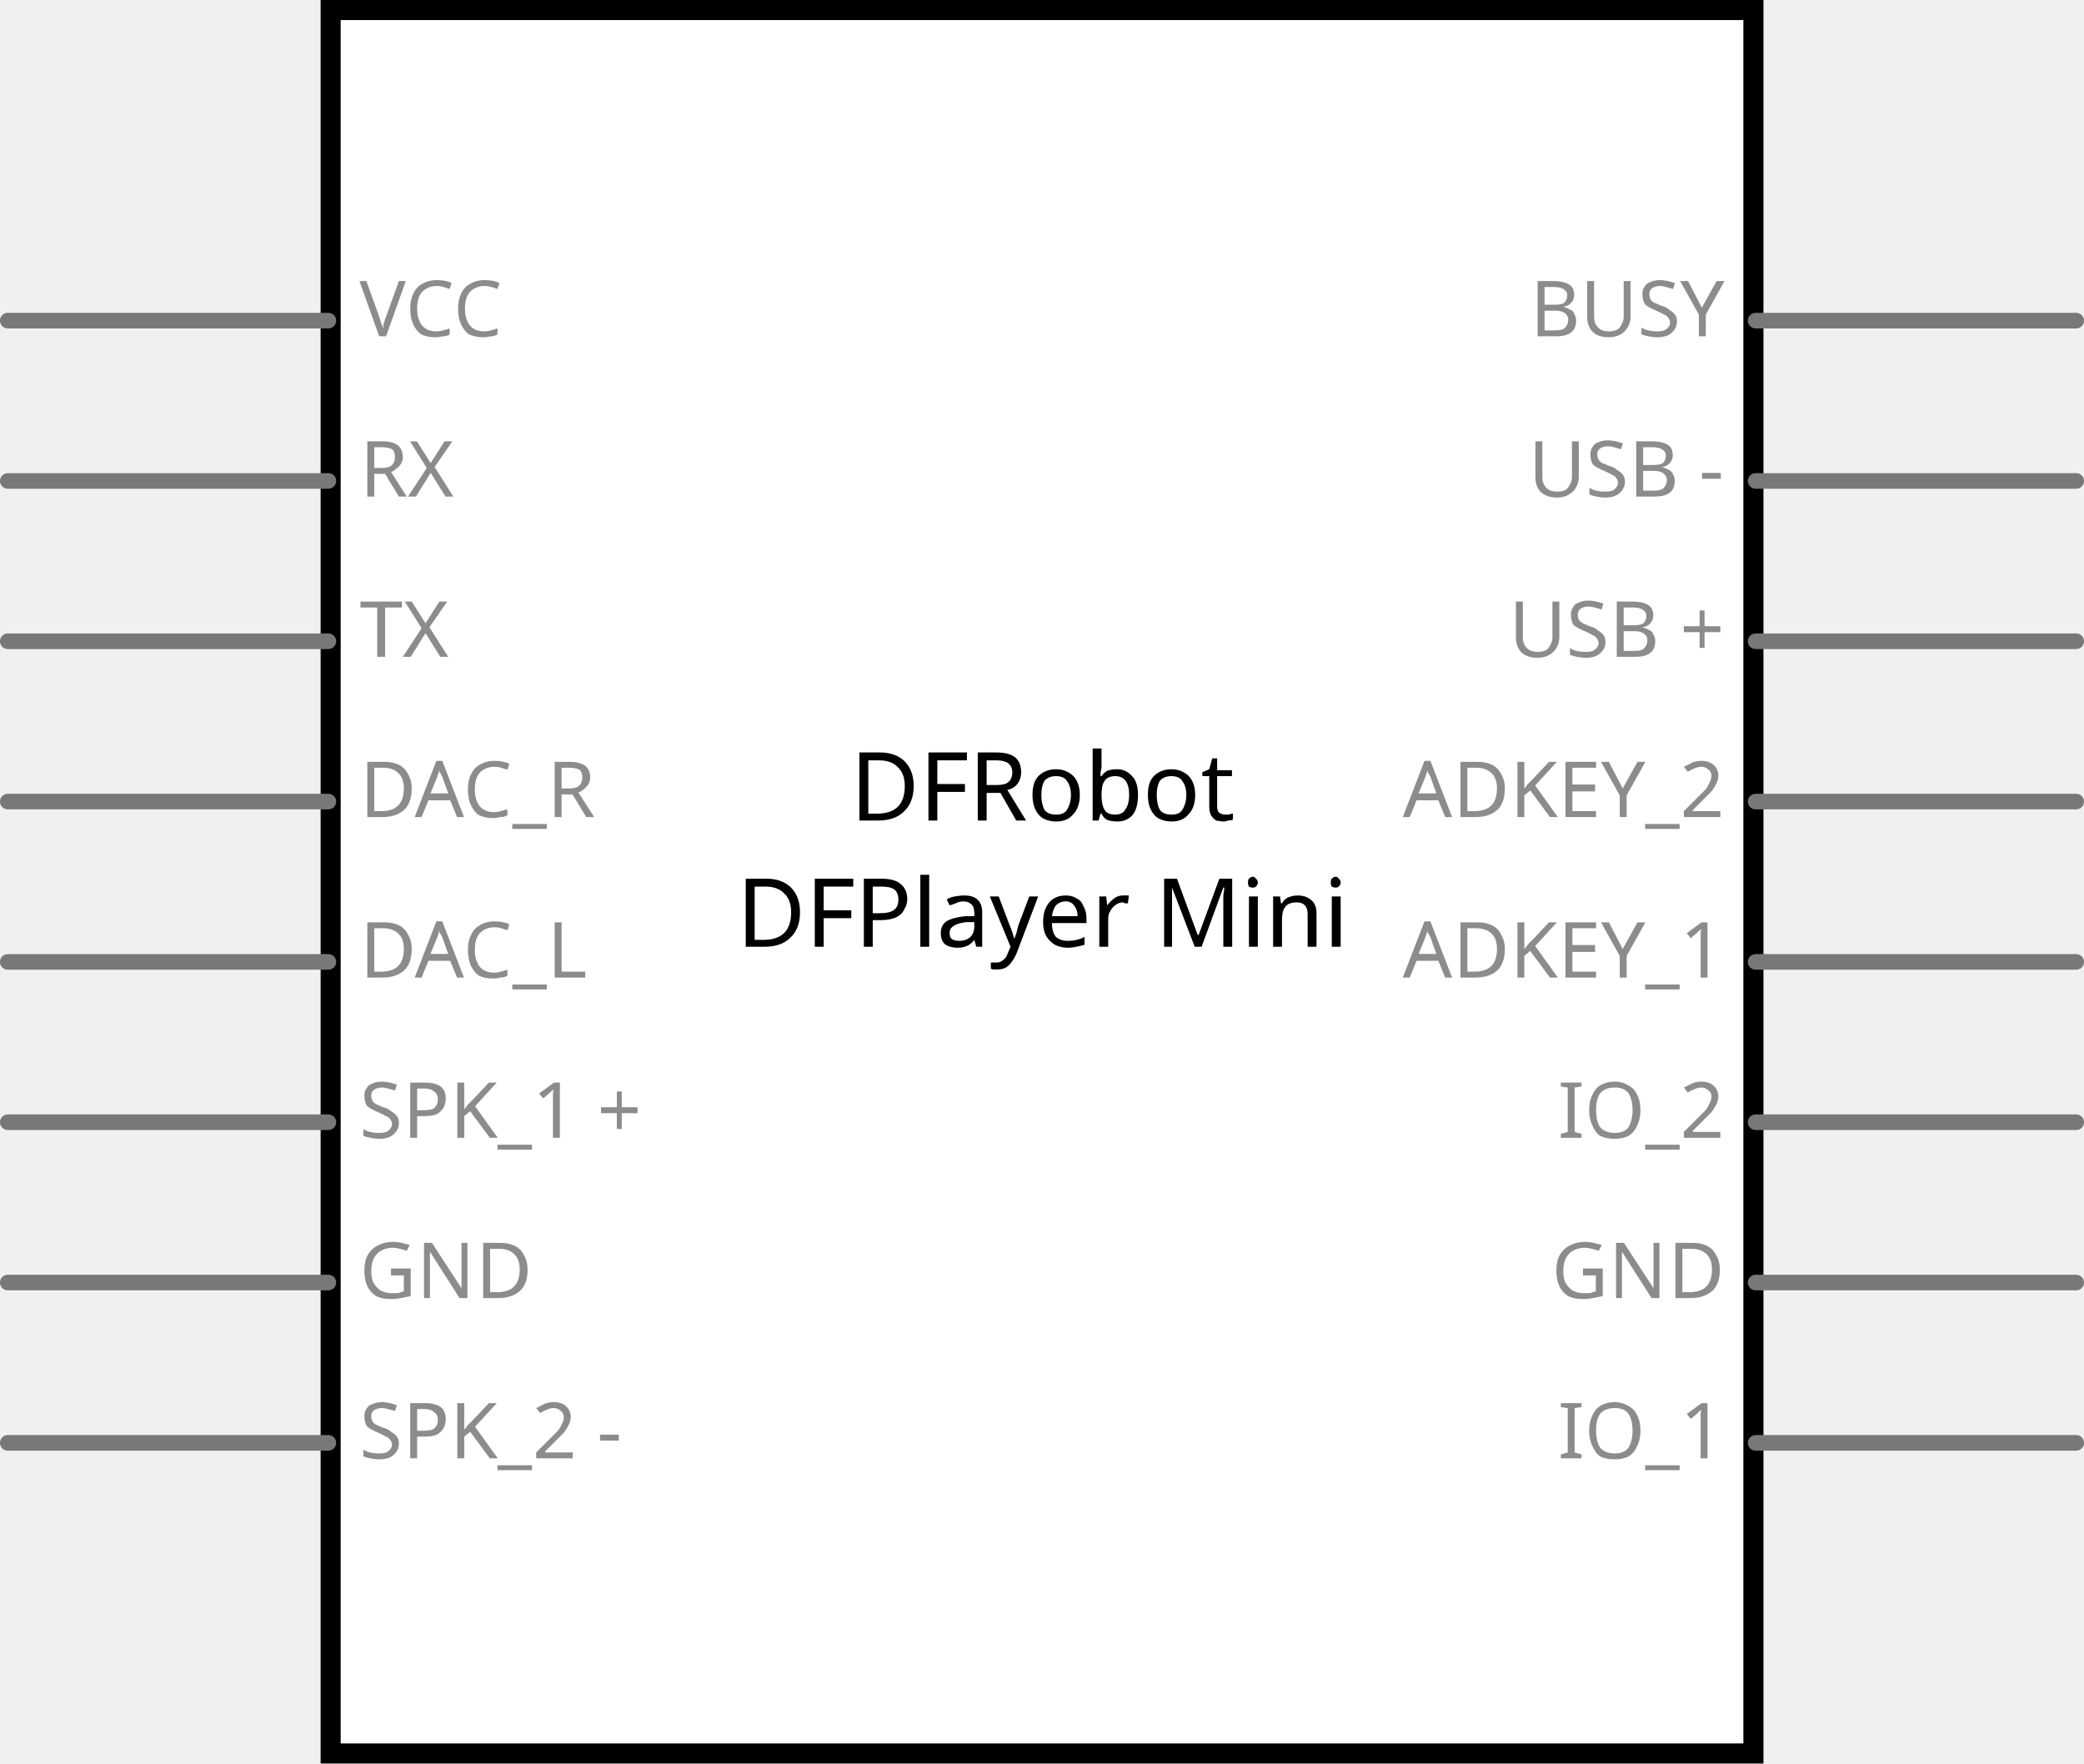
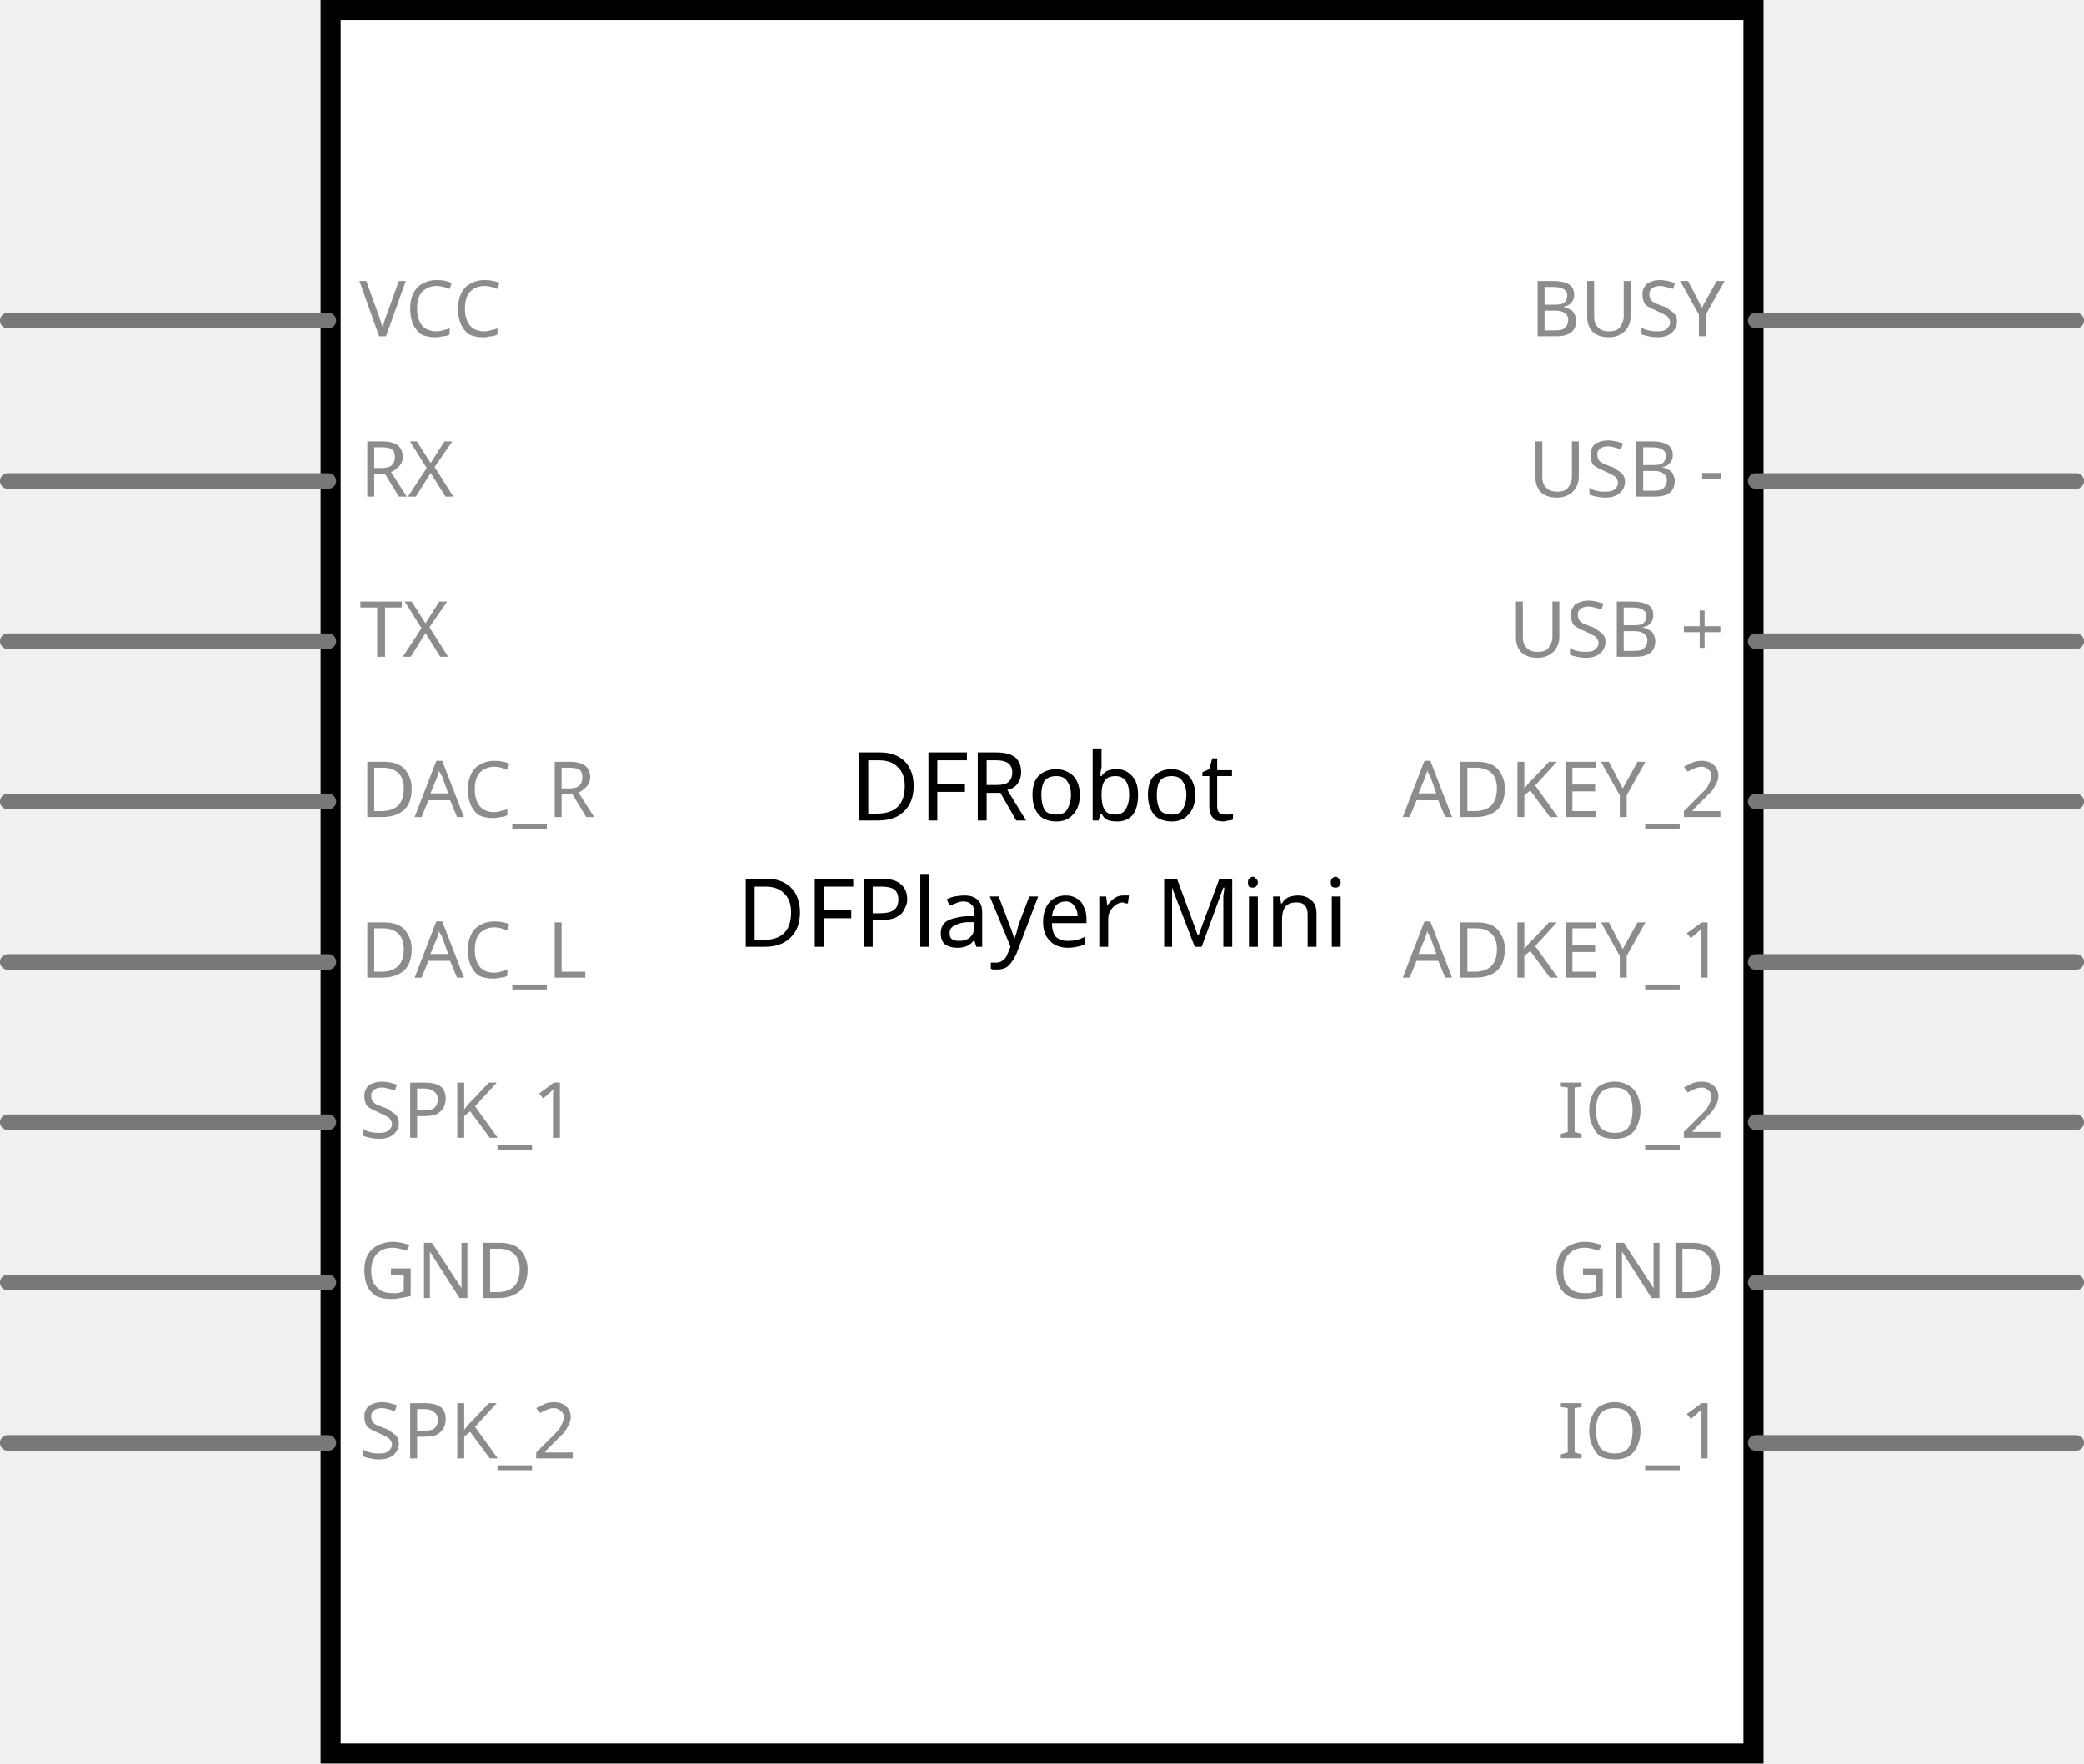
<svg xmlns="http://www.w3.org/2000/svg" version="1.1" x="0in" y="0in" viewBox="0 0 33.02 27.94" width="1.3in" height="1.1in">
  <g id="schematic">
    <rect class="interior rect" x="5.239" y="0.159" width="22.543" height="27.622" fill="#FFFFFF" stroke="#000000" stroke-width="0.318" stroke-linecap="round" />
    <g font-family="'Droid Sans'" stroke="none" stroke-width="0" stroke-linecap="round">
      <g id="pins" font-size="1.235" fill="none">
        <g id="pins-left" text-anchor="start">
          <line id="connector0pin" x1="0.123" y1="5.08" x2="5.203" y2="5.08" stroke="#787878" stroke-width="0.247" />
          <text x="5.697" y="5.327" fill="#8c8c8c">VCC</text>
          <rect id="connector0terminal" x="-0.123" y="4.957" width="0.247" height="0.247" />
          <line id="connector1pin" x1="0.123" y1="7.62" x2="5.203" y2="7.62" stroke="#787878" stroke-width="0.247" />
          <text x="5.697" y="7.867" fill="#8c8c8c">RX</text>
          <rect id="connector1terminal" x="-0.123" y="7.497" width="0.247" height="0.247" />
          <line id="connector2pin" x1="0.123" y1="10.16" x2="5.203" y2="10.16" stroke="#787878" stroke-width="0.247" />
          <text x="5.697" y="10.407" fill="#8c8c8c">TX</text>
          <rect id="connector2terminal" x="-0.123" y="10.037" width="0.247" height="0.247" />
          <line id="connector3pin" x1="0.123" y1="12.7" x2="5.203" y2="12.7" stroke="#787878" stroke-width="0.247" />
          <text x="5.697" y="12.947" fill="#8c8c8c">DAC_R</text>
          <rect id="connector3terminal" x="-0.123" y="12.576" width="0.247" height="0.247" />
          <line id="connector4pin" x1="0.123" y1="15.24" x2="5.203" y2="15.24" stroke="#787878" stroke-width="0.247" />
          <text x="5.697" y="15.487" fill="#8c8c8c">DAC_L</text>
          <rect id="connector4terminal" x="-0.123" y="15.117" width="0.247" height="0.247" />
          <line id="connector5pin" x1="0.123" y1="17.78" x2="5.203" y2="17.78" stroke="#787878" stroke-width="0.247" />
-           <text x="5.697" y="18.027" fill="#8c8c8c">SPK_1 +</text>
+           <text x="5.697" y="18.027" fill="#8c8c8c">SPK_1</text>
          <rect id="connector5terminal" x="-0.123" y="17.657" width="0.247" height="0.247" />
          <line id="connector6pin" x1="0.123" y1="20.32" x2="5.203" y2="20.32" stroke="#787878" stroke-width="0.247" />
          <text x="5.697" y="20.567" fill="#8c8c8c">GND</text>
          <rect id="connector6terminal" x="-0.123" y="20.197" width="0.247" height="0.247" />
          <line id="connector7pin" x1="0.123" y1="22.86" x2="5.203" y2="22.86" stroke="#787878" stroke-width="0.247" />
-           <text x="5.697" y="23.107" fill="#8c8c8c">SPK_2 -</text>
+           <text x="5.697" y="23.107" fill="#8c8c8c">SPK_2</text>
          <rect id="connector7terminal" x="-0.123" y="22.736" width="0.247" height="0.247" />
        </g>
        <g id="right" text-anchor="end">
          <line id="connector15pin" x1="27.817" y1="5.08" x2="32.897" y2="5.08" stroke="#787878" stroke-width="0.247" />
          <text x="27.323" y="5.327" fill="#8c8c8c">BUSY</text>
          <rect id="connector15terminal" x="32.897" y="4.957" width="0.247" height="0.247" />
          <line id="connector14pin" x1="27.817" y1="7.62" x2="32.897" y2="7.62" stroke="#787878" stroke-width="0.247" />
          <text x="27.323" y="7.867" fill="#8c8c8c">USB -</text>
          <rect id="connector14terminal" x="32.897" y="7.497" width="0.247" height="0.247" />
          <line id="connector13pin" x1="27.817" y1="10.16" x2="32.897" y2="10.16" stroke="#787878" stroke-width="0.247" />
          <text x="27.323" y="10.407" fill="#8c8c8c">USB +</text>
          <rect id="connector13terminal" x="32.897" y="10.037" width="0.247" height="0.247" />
          <line id="connector12pin" x1="27.817" y1="12.7" x2="32.897" y2="12.7" stroke="#787878" stroke-width="0.247" />
          <text x="27.323" y="12.947" fill="#8c8c8c">ADKEY_2</text>
          <rect id="connector12terminal" x="32.897" y="12.576" width="0.247" height="0.247" />
          <line id="connector11pin" x1="27.817" y1="15.24" x2="32.897" y2="15.24" stroke="#787878" stroke-width="0.247" />
          <text x="27.323" y="15.487" fill="#8c8c8c">ADKEY_1</text>
          <rect id="connector11terminal" x="32.897" y="15.117" width="0.247" height="0.247" />
          <line id="connector10pin" x1="27.817" y1="17.78" x2="32.897" y2="17.78" stroke="#787878" stroke-width="0.247" />
          <text x="27.323" y="18.027" fill="#8c8c8c">IO_2</text>
          <rect id="connector10terminal" x="32.897" y="17.657" width="0.247" height="0.247" />
          <line id="connector9pin" x1="27.817" y1="20.32" x2="32.897" y2="20.32" stroke="#787878" stroke-width="0.247" />
          <text x="27.323" y="20.567" fill="#8c8c8c">GND</text>
          <rect id="connector9terminal" x="32.897" y="20.197" width="0.247" height="0.247" />
          <line id="connector8pin" x1="27.817" y1="22.86" x2="32.897" y2="22.86" stroke="#787878" stroke-width="0.247" />
          <text x="27.323" y="23.107" fill="#8c8c8c">IO_1</text>
          <rect id="connector8terminal" x="32.897" y="22.736" width="0.247" height="0.247" />
        </g>
      </g>
      <g class="label" fill="#000000" font-size="1.499" text-anchor="middle">
        <text x="16.52" y="13">DFRobot</text>
        <text x="16.52" y="15">DFPlayer Mini</text>
      </g>
    </g>
  </g>
</svg>
